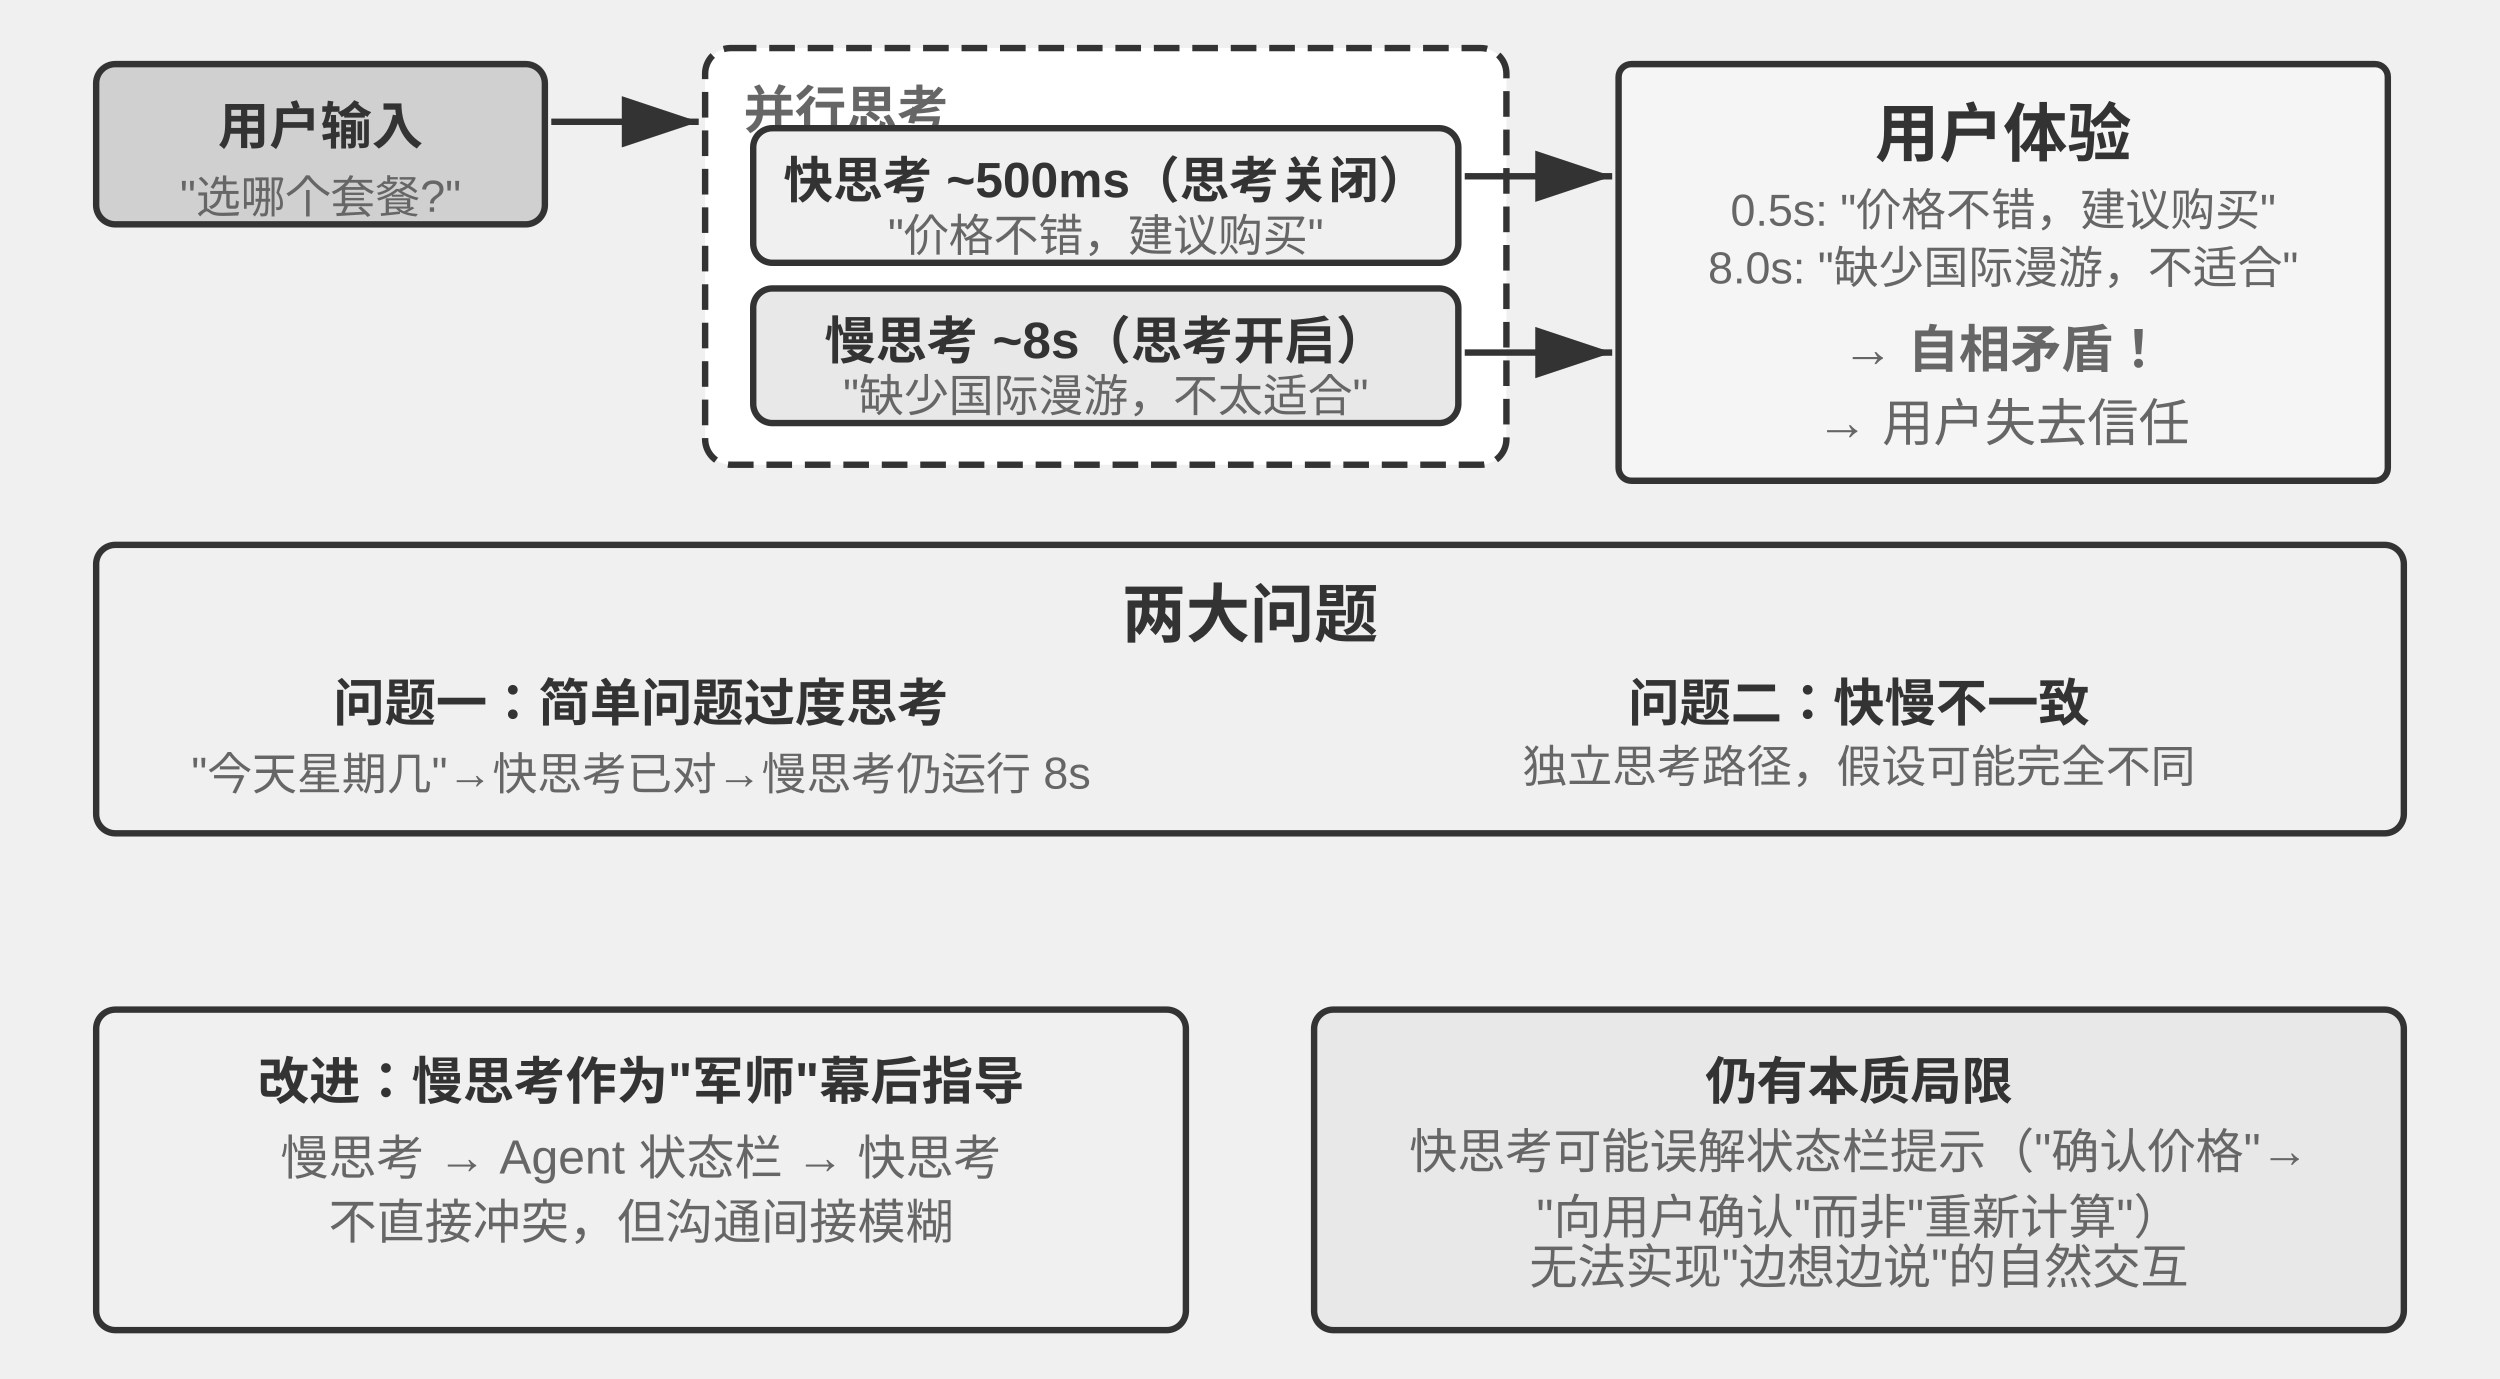
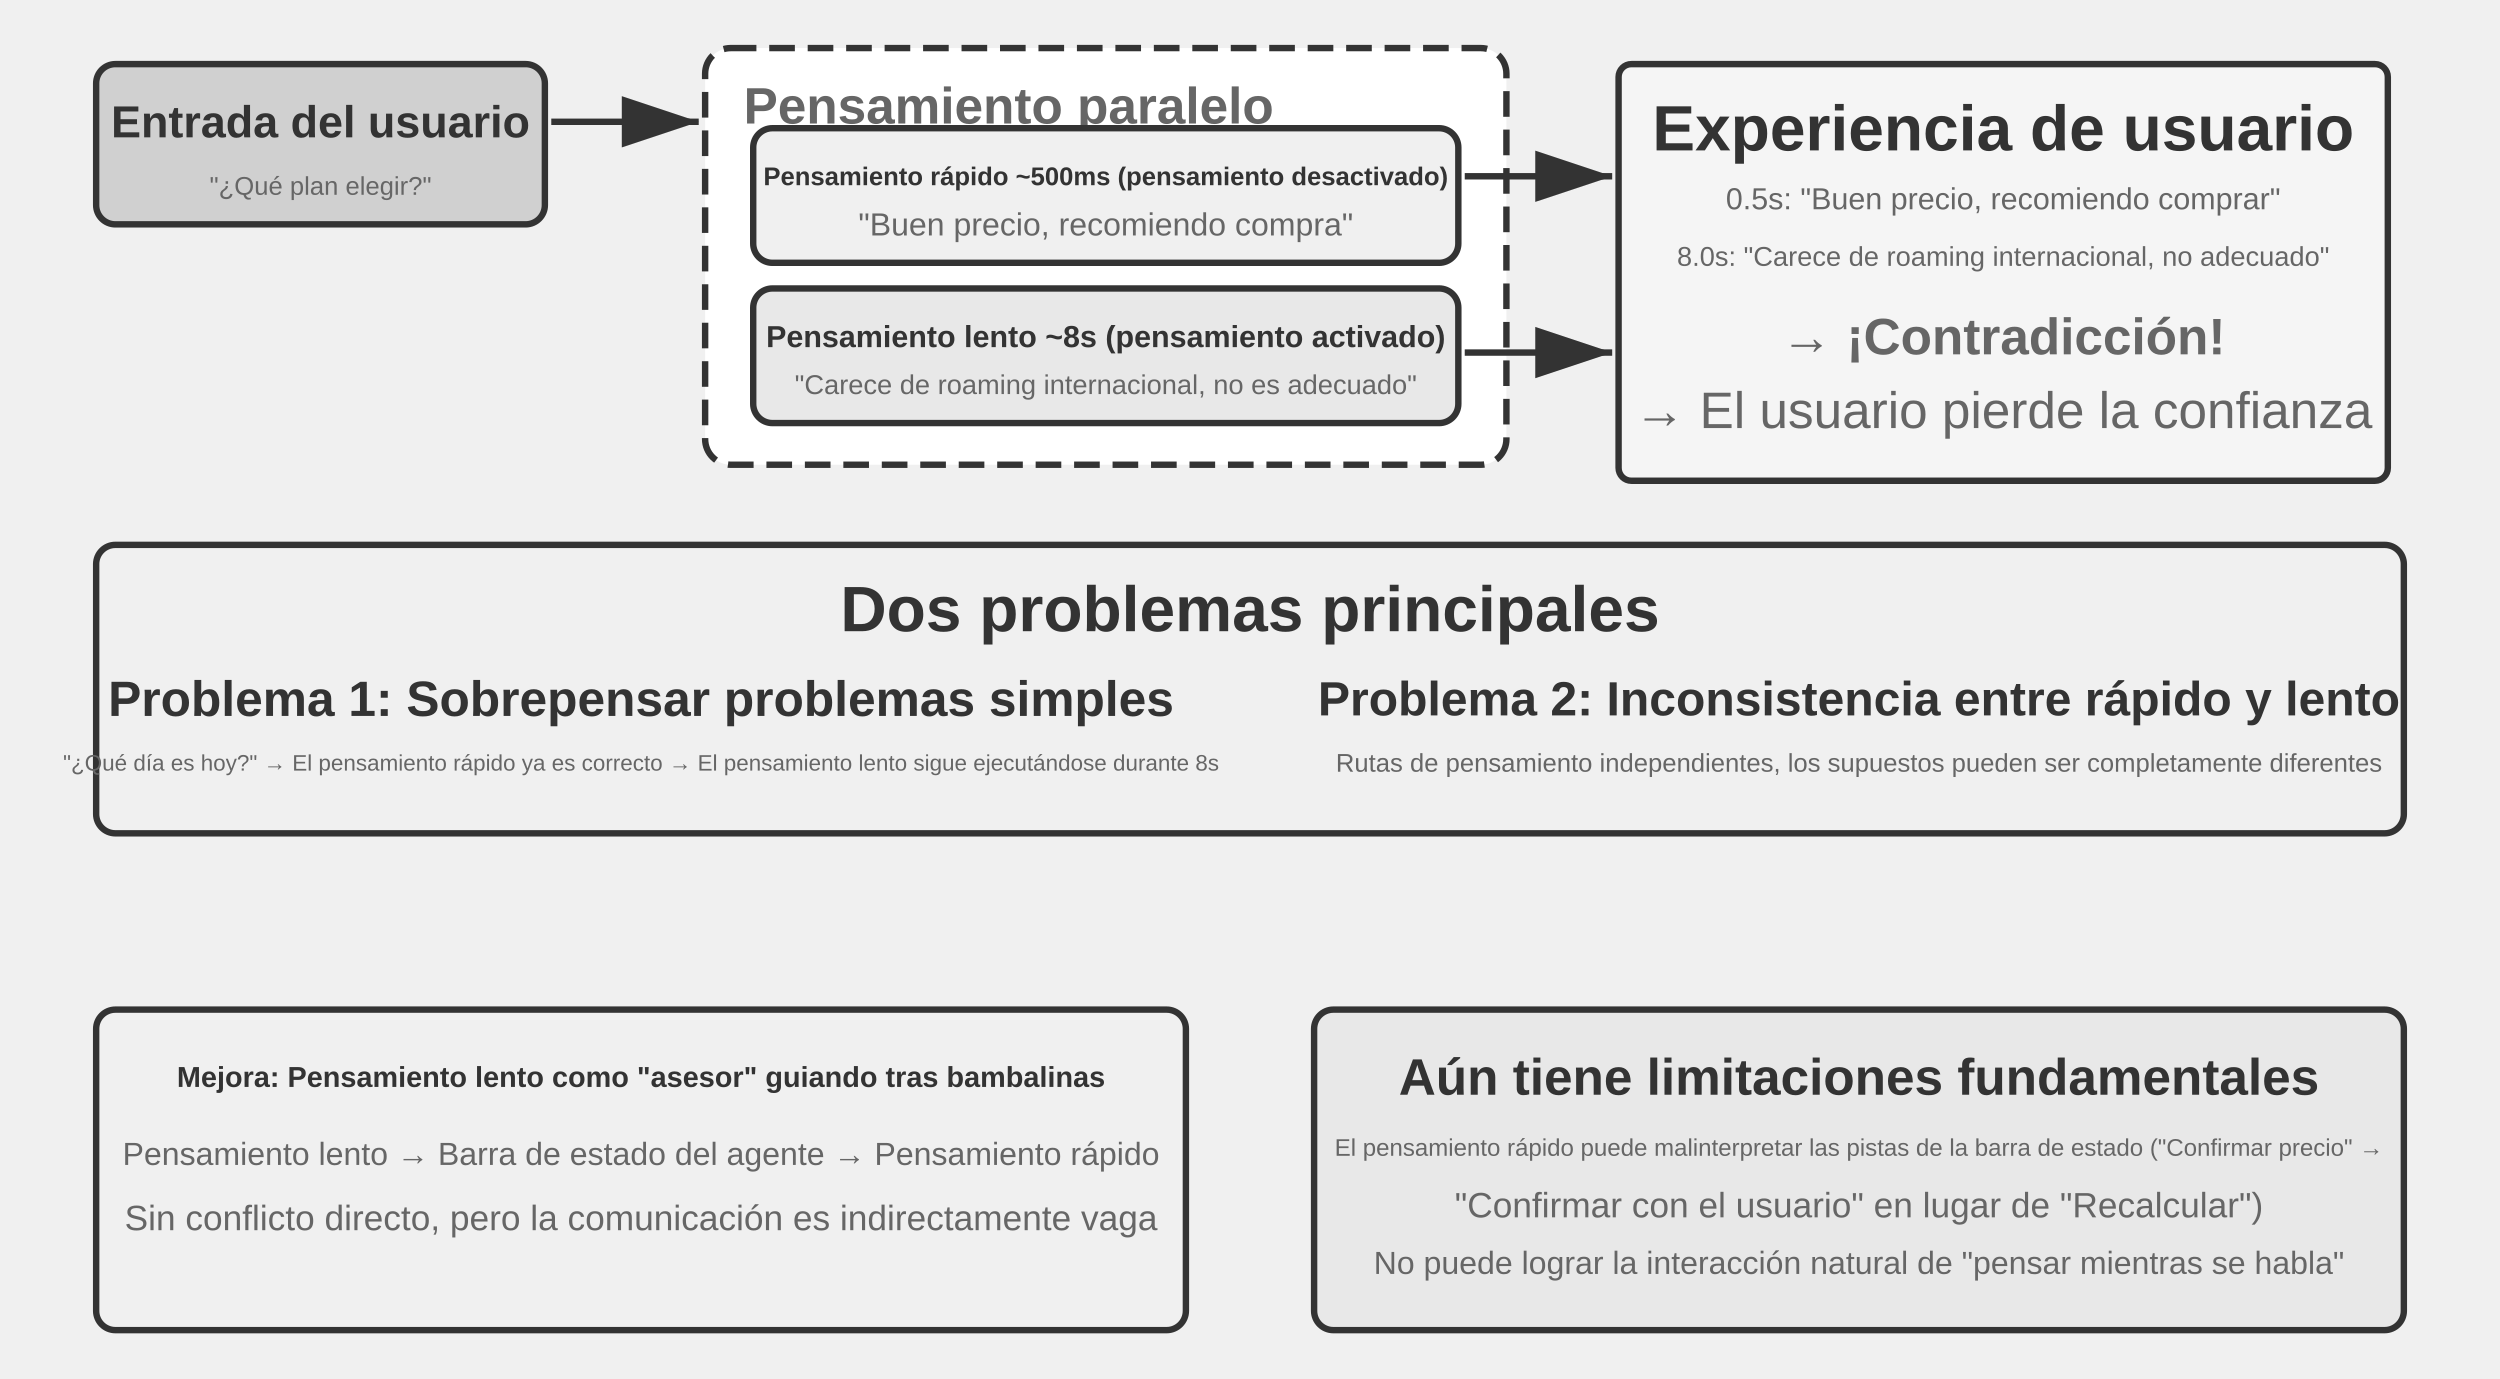
<svg xmlns="http://www.w3.org/2000/svg" viewBox="0 40 780 430" width="780" height="430" style="background:#ffffff">
  <defs>
    <marker id="ah" markerWidth="12" markerHeight="8" refX="12" refY="4" orient="auto">
      <polygon points="0 0, 12 4, 0 8" fill="#333333" />
    </marker>
    <marker id="ah-light" markerWidth="12" markerHeight="8" refX="12" refY="4" orient="auto">
      <polygon points="0 0, 12 4, 0 8" fill="#999999" />
    </marker>
  </defs>
  <rect x="30" y="60" width="140" height="50" rx="6" fill="#d0d0d0" stroke="#333333" stroke-width="2" />
-   <text x="100" y="78" font-family="Arial, 'Helvetica Neue', Helvetica, 'PingFang SC', 'Microsoft YaHei', sans-serif" font-size="16" fill="#333333" text-anchor="middle" dominant-baseline="central" font-weight="bold">用户输入</text>
-   <text x="100" y="98" font-family="Arial, 'Helvetica Neue', Helvetica, 'PingFang SC', 'Microsoft YaHei', sans-serif" font-size="14" fill="#666666" text-anchor="middle" dominant-baseline="central" font-weight="normal">"选哪个套餐?"</text>
+   <text x="100" y="78" font-family="Arial, 'Helvetica Neue', Helvetica, 'PingFang SC', 'Microsoft YaHei', sans-serif" font-size="14" fill="#333333" text-anchor="middle" dominant-baseline="central" font-weight="bold">Entrada del usuario</text>
+   <text x="100" y="98" font-family="Arial, 'Helvetica Neue', Helvetica, 'PingFang SC', 'Microsoft YaHei', sans-serif" font-size="8" fill="#666666" text-anchor="middle" dominant-baseline="central" font-weight="normal">"¿Qué plan elegir?"</text>
  <line x1="172" y1="78" x2="218" y2="78" stroke="#333333" stroke-width="2" marker-end="url(#ah)" />
  <rect x="220" y="55" width="250" height="130" rx="8" fill="#ffffff" stroke="#333333" stroke-width="2" stroke-dasharray="8,4" />
-   <text x="232" y="73" font-family="Arial, 'Helvetica Neue', Helvetica, 'PingFang SC', 'Microsoft YaHei', sans-serif" font-size="16" fill="#666666" text-anchor="start" dominant-baseline="central" font-weight="bold">并行思考</text>
+   <text x="232" y="73" font-family="Arial, 'Helvetica Neue', Helvetica, 'PingFang SC', 'Microsoft YaHei', sans-serif" font-size="16" fill="#666666" text-anchor="start" dominant-baseline="central" font-weight="bold">Pensamiento paralelo</text>
  <rect x="235" y="80" width="220" height="42" rx="6" fill="#f0f0f0" stroke="#333333" stroke-width="2" />
-   <text x="345" y="95" font-family="Arial, 'Helvetica Neue', Helvetica, 'PingFang SC', 'Microsoft YaHei', sans-serif" font-size="15.5" fill="#333333" text-anchor="middle" dominant-baseline="central" font-weight="bold">快思考 ~500ms（思考关闭）</text>
-   <text x="345" y="110" font-family="Arial, 'Helvetica Neue', Helvetica, 'PingFang SC', 'Microsoft YaHei', sans-serif" font-size="14" fill="#666666" text-anchor="middle" dominant-baseline="central" font-weight="normal">"价格不错，建议购买"</text>
+   <text x="345" y="95" font-family="Arial, 'Helvetica Neue', Helvetica, 'PingFang SC', 'Microsoft YaHei', sans-serif" font-size="8" fill="#333333" text-anchor="middle" dominant-baseline="central" font-weight="bold">Pensamiento rápido ~500ms (pensamiento desactivado)</text>
+   <text x="345" y="110" font-family="Arial, 'Helvetica Neue', Helvetica, 'PingFang SC', 'Microsoft YaHei', sans-serif" font-size="10" fill="#666666" text-anchor="middle" dominant-baseline="central" font-weight="normal">"Buen precio, recomiendo compra"</text>
  <rect x="235" y="130" width="220" height="42" rx="6" fill="#e8e8e8" stroke="#333333" stroke-width="2" />
-   <text x="345" y="145" font-family="Arial, 'Helvetica Neue', Helvetica, 'PingFang SC', 'Microsoft YaHei', sans-serif" font-size="16" fill="#333333" text-anchor="middle" dominant-baseline="central" font-weight="bold">慢思考 ~8s（思考开启）</text>
-   <text x="345" y="160" font-family="Arial, 'Helvetica Neue', Helvetica, 'PingFang SC', 'Microsoft YaHei', sans-serif" font-size="14" fill="#666666" text-anchor="middle" dominant-baseline="central" font-weight="normal">"缺少国际漫游，不太适合"</text>
+   <text x="345" y="145" font-family="Arial, 'Helvetica Neue', Helvetica, 'PingFang SC', 'Microsoft YaHei', sans-serif" font-size="9.5" fill="#333333" text-anchor="middle" dominant-baseline="central" font-weight="bold">Pensamiento lento ~8s (pensamiento activado)</text>
+   <text x="345" y="160" font-family="Arial, 'Helvetica Neue', Helvetica, 'PingFang SC', 'Microsoft YaHei', sans-serif" font-size="8.5" fill="#666666" text-anchor="middle" dominant-baseline="central" font-weight="normal">"Carece de roaming internacional, no es adecuado"</text>
  <line x1="457" y1="95" x2="503" y2="95" stroke="#333333" stroke-width="2" marker-end="url(#ah)" />
  <line x1="457" y1="150" x2="503" y2="150" stroke="#333333" stroke-width="2" marker-end="url(#ah)" />
  <rect x="505" y="60" width="240" height="130" rx="4" fill="#f5f5f5" stroke="#333333" stroke-width="2" />
-   <text x="625" y="80" font-family="Arial, 'Helvetica Neue', Helvetica, 'PingFang SC', 'Microsoft YaHei', sans-serif" font-size="20" fill="#333333" text-anchor="middle" dominant-baseline="central" font-weight="bold">用户体验</text>
-   <text x="625" y="102" font-family="Arial, 'Helvetica Neue', Helvetica, 'PingFang SC', 'Microsoft YaHei', sans-serif" font-size="14" fill="#666666" text-anchor="middle" dominant-baseline="central" font-weight="normal">0.5s: "价格不错，建议购买"</text>
-   <text x="625" y="120" font-family="Arial, 'Helvetica Neue', Helvetica, 'PingFang SC', 'Microsoft YaHei', sans-serif" font-size="14" fill="#666666" text-anchor="middle" dominant-baseline="central" font-weight="normal">8.0s: "缺少国际漫游，不适合"</text>
-   <text x="625" y="145" font-family="Arial, 'Helvetica Neue', Helvetica, 'PingFang SC', 'Microsoft YaHei', sans-serif" font-size="16" fill="#666666" text-anchor="middle" dominant-baseline="central" font-weight="bold">→ 自相矛盾！</text>
-   <text x="625" y="168" font-family="Arial, 'Helvetica Neue', Helvetica, 'PingFang SC', 'Microsoft YaHei', sans-serif" font-size="16" fill="#666666" text-anchor="middle" dominant-baseline="central" font-weight="normal">→ 用户失去信任</text>
+   <text x="625" y="80" font-family="Arial, 'Helvetica Neue', Helvetica, 'PingFang SC', 'Microsoft YaHei', sans-serif" font-size="20" fill="#333333" text-anchor="middle" dominant-baseline="central" font-weight="bold">Experiencia de usuario</text>
+   <text x="625" y="102" font-family="Arial, 'Helvetica Neue', Helvetica, 'PingFang SC', 'Microsoft YaHei', sans-serif" font-size="9.5" fill="#666666" text-anchor="middle" dominant-baseline="central" font-weight="normal">0.5s: "Buen precio, recomiendo comprar"</text>
+   <text x="625" y="120" font-family="Arial, 'Helvetica Neue', Helvetica, 'PingFang SC', 'Microsoft YaHei', sans-serif" font-size="8.5" fill="#666666" text-anchor="middle" dominant-baseline="central" font-weight="normal">8.0s: "Carece de roaming internacional, no adecuado"</text>
+   <text x="625" y="145" font-family="Arial, 'Helvetica Neue', Helvetica, 'PingFang SC', 'Microsoft YaHei', sans-serif" font-size="16" fill="#666666" text-anchor="middle" dominant-baseline="central" font-weight="bold">→ ¡Contradicción!</text>
+   <text x="625" y="168" font-family="Arial, 'Helvetica Neue', Helvetica, 'PingFang SC', 'Microsoft YaHei', sans-serif" font-size="16" fill="#666666" text-anchor="middle" dominant-baseline="central" font-weight="normal">→ El usuario pierde la confianza</text>
  <rect x="30" y="210" width="720" height="90" rx="6" fill="#f0f0f0" stroke="#333333" stroke-width="2" />
-   <text x="390" y="230" font-family="Arial, 'Helvetica Neue', Helvetica, 'PingFang SC', 'Microsoft YaHei', sans-serif" font-size="20" fill="#333333" text-anchor="middle" dominant-baseline="central" font-weight="bold">两大问题</text>
-   <text x="200" y="258" font-family="Arial, 'Helvetica Neue', Helvetica, 'PingFang SC', 'Microsoft YaHei', sans-serif" font-size="16" fill="#333333" text-anchor="middle" dominant-baseline="central" font-weight="bold">问题一：简单问题过度思考</text>
-   <text x="200" y="278" font-family="Arial, 'Helvetica Neue', Helvetica, 'PingFang SC', 'Microsoft YaHei', sans-serif" font-size="14" fill="#666666" text-anchor="middle" dominant-baseline="central" font-weight="normal">"今天星期几"→快思考已对→慢思考仍运行 8s</text>
-   <text x="580" y="258" font-family="Arial, 'Helvetica Neue', Helvetica, 'PingFang SC', 'Microsoft YaHei', sans-serif" font-size="16" fill="#333333" text-anchor="middle" dominant-baseline="central" font-weight="bold">问题二：快慢不一致</text>
-   <text x="580" y="278" font-family="Arial, 'Helvetica Neue', Helvetica, 'PingFang SC', 'Microsoft YaHei', sans-serif" font-size="14" fill="#666666" text-anchor="middle" dominant-baseline="central" font-weight="normal">独立思考路径，假设可能完全不同</text>
+   <text x="390" y="230" font-family="Arial, 'Helvetica Neue', Helvetica, 'PingFang SC', 'Microsoft YaHei', sans-serif" font-size="20" fill="#333333" text-anchor="middle" dominant-baseline="central" font-weight="bold">Dos problemas principales</text>
+   <text x="200" y="258" font-family="Arial, 'Helvetica Neue', Helvetica, 'PingFang SC', 'Microsoft YaHei', sans-serif" font-size="15.5" fill="#333333" text-anchor="middle" dominant-baseline="central" font-weight="bold">Problema 1: Sobrepensar problemas simples</text>
+   <text x="200" y="278" font-family="Arial, 'Helvetica Neue', Helvetica, 'PingFang SC', 'Microsoft YaHei', sans-serif" font-size="7" fill="#666666" text-anchor="middle" dominant-baseline="central" font-weight="normal">"¿Qué día es hoy?" → El pensamiento rápido ya es correcto → El pensamiento lento sigue ejecutándose durante 8s</text>
+   <text x="580" y="258" font-family="Arial, 'Helvetica Neue', Helvetica, 'PingFang SC', 'Microsoft YaHei', sans-serif" font-size="15" fill="#333333" text-anchor="middle" dominant-baseline="central" font-weight="bold">Problema 2: Inconsistencia entre rápido y lento</text>
+   <text x="580" y="278" font-family="Arial, 'Helvetica Neue', Helvetica, 'PingFang SC', 'Microsoft YaHei', sans-serif" font-size="8" fill="#666666" text-anchor="middle" dominant-baseline="central" font-weight="normal">Rutas de pensamiento independientes, los supuestos pueden ser completamente diferentes</text>
  <rect x="30" y="355" width="340" height="100" rx="6" fill="#f0f0f0" stroke="#333333" stroke-width="2" />
-   <text x="200" y="376" font-family="Arial, 'Helvetica Neue', Helvetica, 'PingFang SC', 'Microsoft YaHei', sans-serif" font-size="16" fill="#333333" text-anchor="middle" dominant-baseline="central" font-weight="bold">改进：慢思考作为"军师"幕后指导</text>
-   <text x="200" y="400" font-family="Arial, 'Helvetica Neue', Helvetica, 'PingFang SC', 'Microsoft YaHei', sans-serif" font-size="15" fill="#666666" text-anchor="middle" dominant-baseline="central" font-weight="normal">慢思考 → Agent 状态栏 → 快思考</text>
-   <text x="200" y="420" font-family="Arial, 'Helvetica Neue', Helvetica, 'PingFang SC', 'Microsoft YaHei', sans-serif" font-size="15" fill="#666666" text-anchor="middle" dominant-baseline="central" font-weight="normal">不直接冲突，但沟通间接模糊</text>
+   <text x="200" y="376" font-family="Arial, 'Helvetica Neue', Helvetica, 'PingFang SC', 'Microsoft YaHei', sans-serif" font-size="9" fill="#333333" text-anchor="middle" dominant-baseline="central" font-weight="bold">Mejora: Pensamiento lento como "asesor" guiando tras bambalinas</text>
+   <text x="200" y="400" font-family="Arial, 'Helvetica Neue', Helvetica, 'PingFang SC', 'Microsoft YaHei', sans-serif" font-size="10" fill="#666666" text-anchor="middle" dominant-baseline="central" font-weight="normal">Pensamiento lento → Barra de estado del agente → Pensamiento rápido</text>
+   <text x="200" y="420" font-family="Arial, 'Helvetica Neue', Helvetica, 'PingFang SC', 'Microsoft YaHei', sans-serif" font-size="11" fill="#666666" text-anchor="middle" dominant-baseline="central" font-weight="normal">Sin conflicto directo, pero la comunicación es indirectamente vaga</text>
  <rect x="410" y="355" width="340" height="100" rx="6" fill="#e8e8e8" stroke="#333333" stroke-width="2" />
-   <text x="580" y="376" font-family="Arial, 'Helvetica Neue', Helvetica, 'PingFang SC', 'Microsoft YaHei', sans-serif" font-size="16" fill="#333333" text-anchor="middle" dominant-baseline="central" font-weight="bold">仍有本质局限</text>
-   <text x="580" y="398" font-family="Arial, 'Helvetica Neue', Helvetica, 'PingFang SC', 'Microsoft YaHei', sans-serif" font-size="15" fill="#666666" text-anchor="middle" dominant-baseline="central" font-weight="normal">快思考可能误解状态栏提示（"确认价格"→</text>
-   <text x="580" y="416" font-family="Arial, 'Helvetica Neue', Helvetica, 'PingFang SC', 'Microsoft YaHei', sans-serif" font-size="15" fill="#666666" text-anchor="middle" dominant-baseline="central" font-weight="normal">"向用户确认"而非"重新计算"）</text>
-   <text x="580" y="434" font-family="Arial, 'Helvetica Neue', Helvetica, 'PingFang SC', 'Microsoft YaHei', sans-serif" font-size="15" fill="#666666" text-anchor="middle" dominant-baseline="central" font-weight="normal">无法实现"边想边说"的自然交互</text>
+   <text x="580" y="376" font-family="Arial, 'Helvetica Neue', Helvetica, 'PingFang SC', 'Microsoft YaHei', sans-serif" font-size="16" fill="#333333" text-anchor="middle" dominant-baseline="central" font-weight="bold">Aún tiene limitaciones fundamentales</text>
+   <text x="580" y="398" font-family="Arial, 'Helvetica Neue', Helvetica, 'PingFang SC', 'Microsoft YaHei', sans-serif" font-size="7.5" fill="#666666" text-anchor="middle" dominant-baseline="central" font-weight="normal">El pensamiento rápido puede malinterpretar las pistas de la barra de estado ("Confirmar precio" →</text>
+   <text x="580" y="416" font-family="Arial, 'Helvetica Neue', Helvetica, 'PingFang SC', 'Microsoft YaHei', sans-serif" font-size="11" fill="#666666" text-anchor="middle" dominant-baseline="central" font-weight="normal">"Confirmar con el usuario" en lugar de "Recalcular")</text>
+   <text x="580" y="434" font-family="Arial, 'Helvetica Neue', Helvetica, 'PingFang SC', 'Microsoft YaHei', sans-serif" font-size="10" fill="#666666" text-anchor="middle" dominant-baseline="central" font-weight="normal">No puede lograr la interacción natural de "pensar mientras se habla"</text>
</svg>
